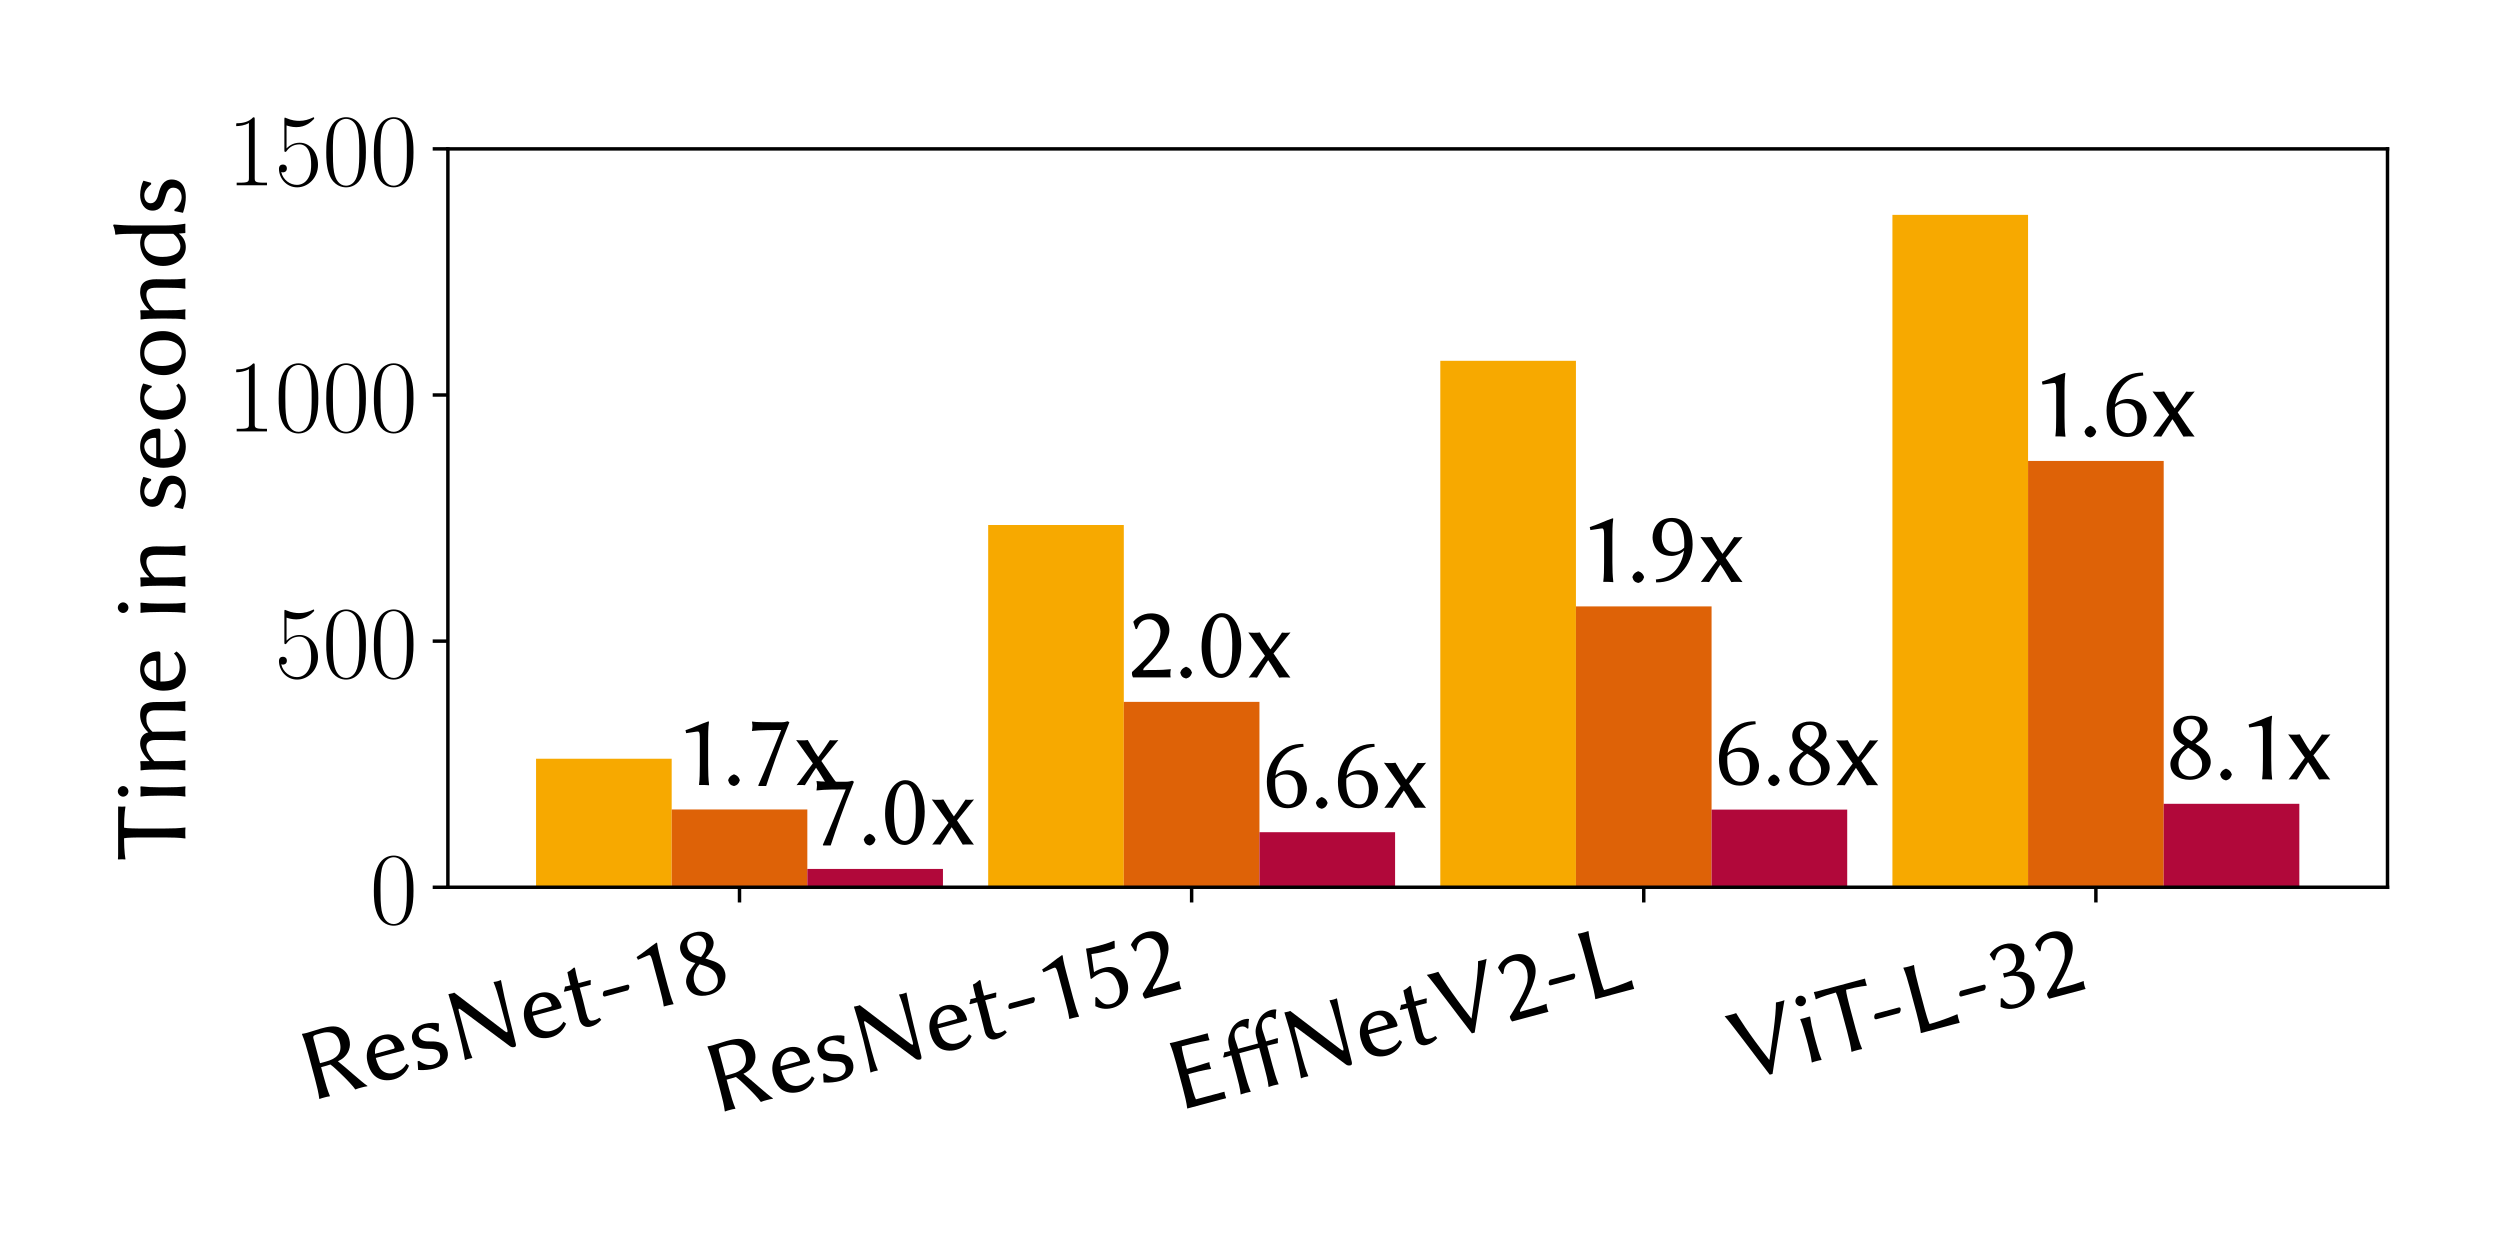
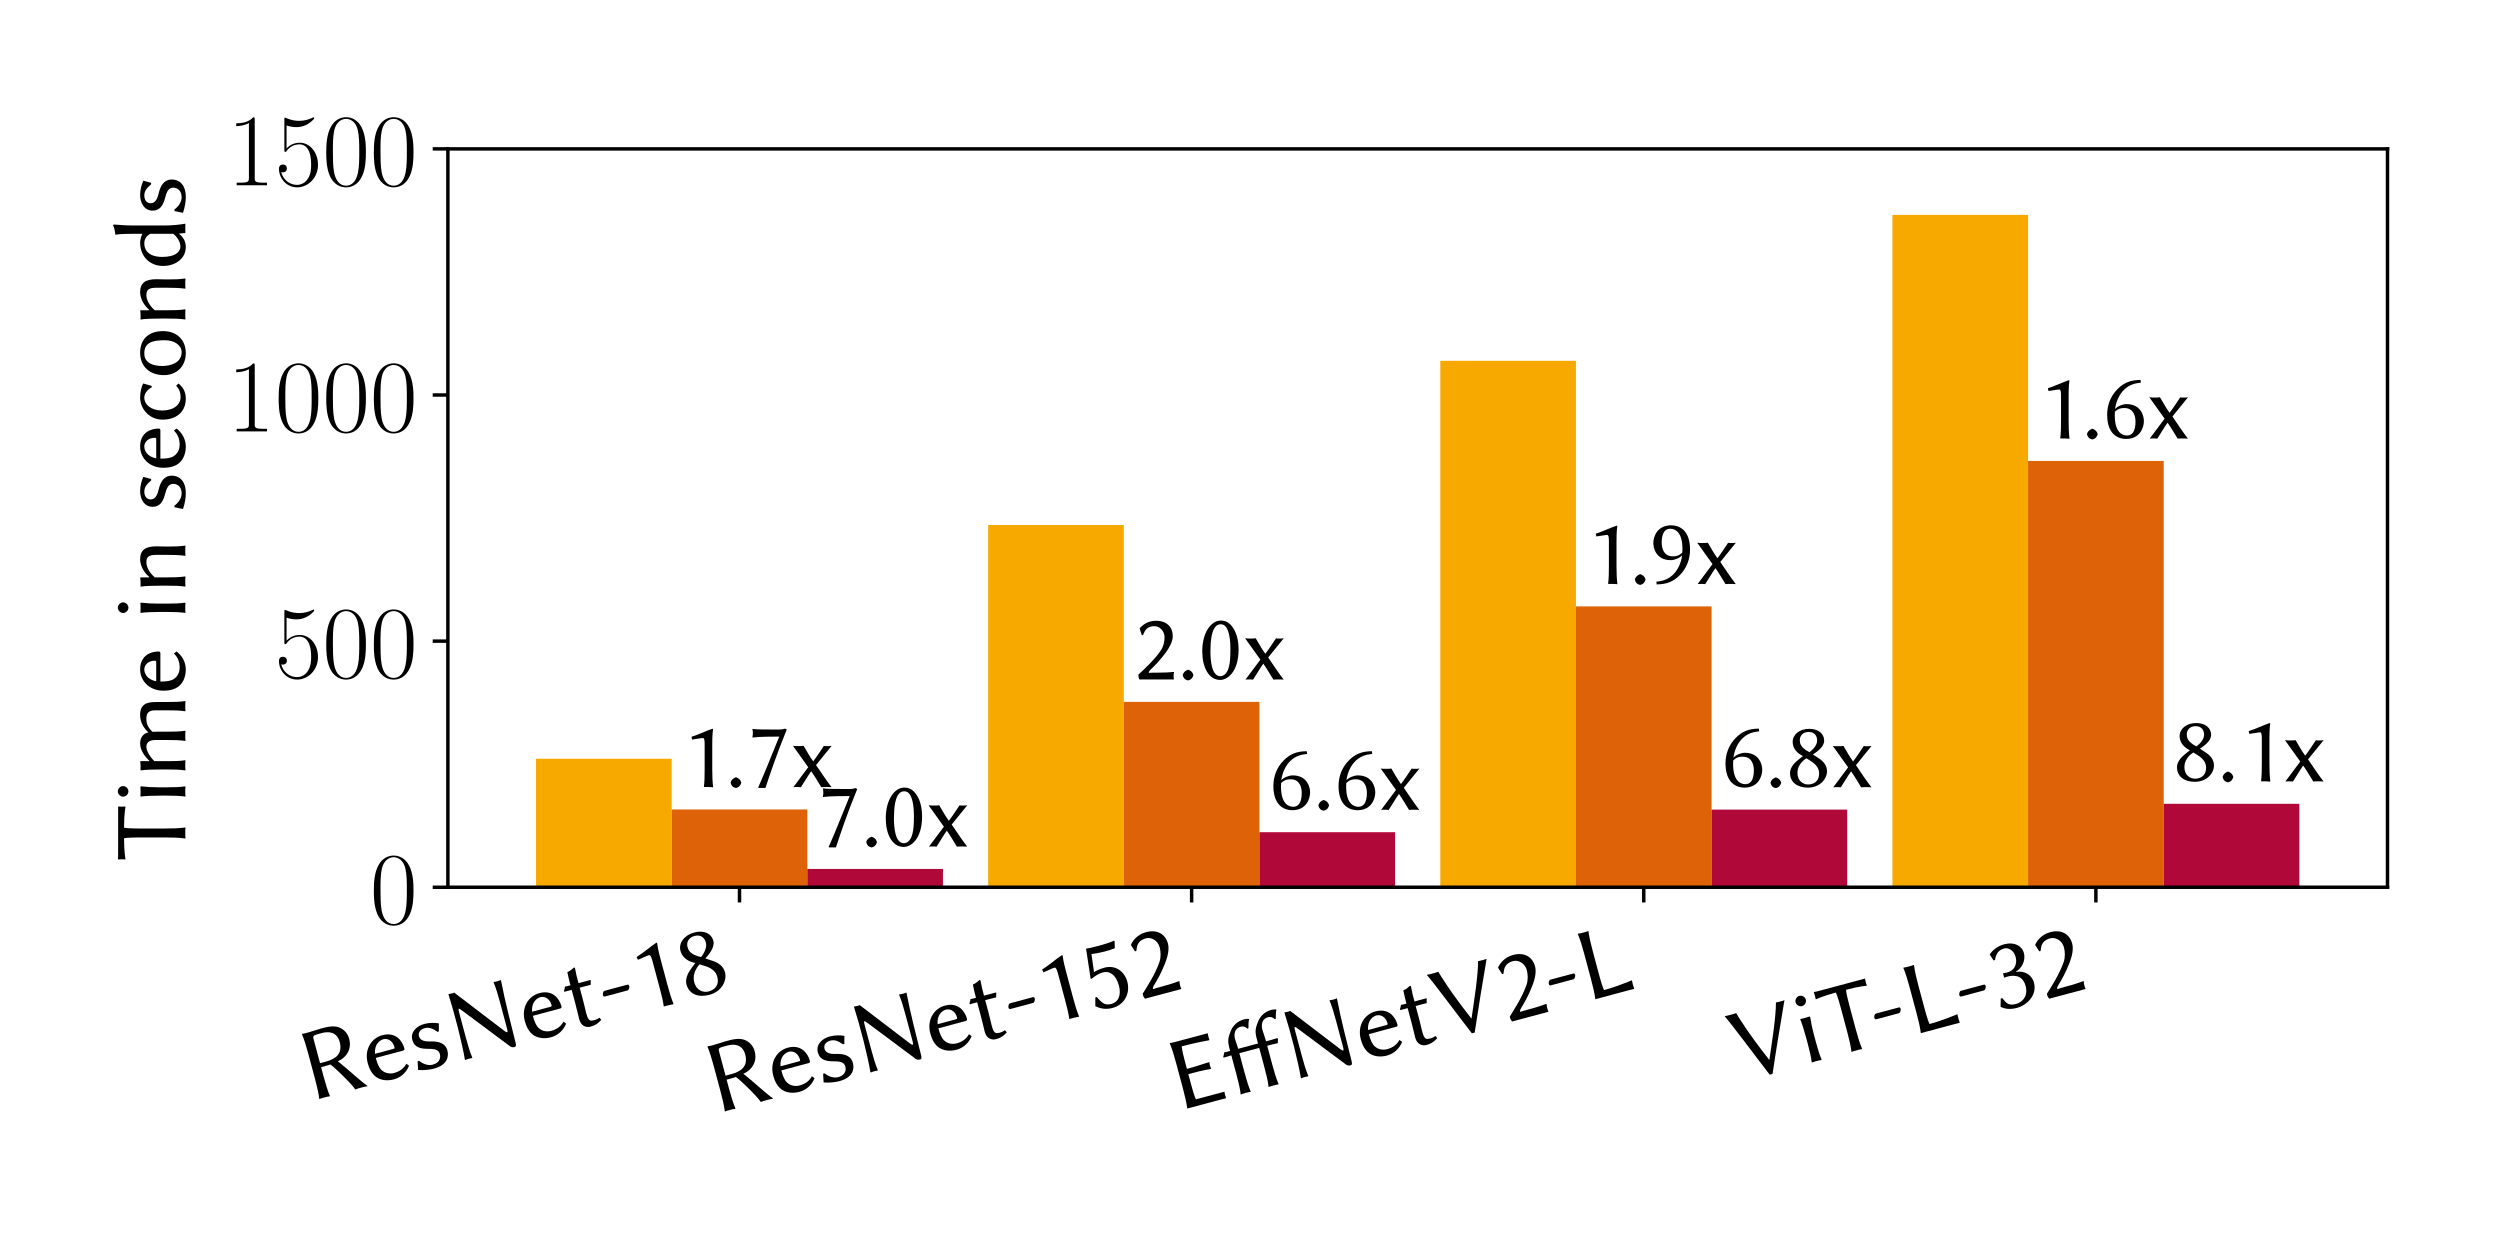
<svg xmlns="http://www.w3.org/2000/svg" xmlns:xlink="http://www.w3.org/1999/xlink" width="576pt" height="288pt" viewBox="0 0 576 288" version="1.1">
  <defs>
    <style type="text/css">*{stroke-linejoin: round; stroke-linecap: butt}</style>
  </defs>
  <g id="figure_1">
    <g id="patch_1">
      <path d="M 0 288  L 576 288  L 576 0  L 0 0  z " style="fill: #ffffff" />
    </g>
    <g id="axes_1">
      <g id="patch_2">
        <path d="M 103.193 204.422  L 550.08 204.422  L 550.08 34.304  L 103.193 34.304  z " style="fill: #ffffff" />
      </g>
      <g id="patch_3">
-         <path d="M 123.506 204.422  L 154.757 204.422  L 154.757 174.817  L 123.506 174.817  z " clip-path="url(#p19a1186c65)" style="fill: #f7a900" />
+         <path d="M 123.506 204.422  L 154.757 204.422  L 154.757 174.817  L 123.506 174.817  z " clip-path="url(#pdb693a1e28)" style="fill: #f7a900" />
      </g>
      <g id="patch_4">
-         <path d="M 227.675 204.422  L 258.926 204.422  L 258.926 120.957  L 227.675 120.957  z " clip-path="url(#p19a1186c65)" style="fill: #f7a900" />
+         <path d="M 227.675 204.422  L 258.926 204.422  L 258.926 120.957  L 227.675 120.957  z " clip-path="url(#pdb693a1e28)" style="fill: #f7a900" />
      </g>
      <g id="patch_5">
-         <path d="M 331.845 204.422  L 363.096 204.422  L 363.096 83.123  L 331.845 83.123  z " clip-path="url(#p19a1186c65)" style="fill: #f7a900" />
+         <path d="M 331.845 204.422  L 363.096 204.422  L 363.096 83.123  L 331.845 83.123  z " clip-path="url(#pdb693a1e28)" style="fill: #f7a900" />
      </g>
      <g id="patch_6">
-         <path d="M 436.014 204.422  L 467.265 204.422  L 467.265 49.511  L 436.014 49.511  z " clip-path="url(#p19a1186c65)" style="fill: #f7a900" />
+         <path d="M 436.014 204.422  L 467.265 204.422  L 467.265 49.511  L 436.014 49.511  z " clip-path="url(#pdb693a1e28)" style="fill: #f7a900" />
      </g>
      <g id="patch_7">
-         <path d="M 154.757 204.422  L 186.008 204.422  L 186.008 186.5  L 154.757 186.5  z " clip-path="url(#p19a1186c65)" style="fill: #de6207" />
+         <path d="M 154.757 204.422  L 186.008 204.422  L 186.008 186.5  L 154.757 186.5  z " clip-path="url(#pdb693a1e28)" style="fill: #de6207" />
      </g>
      <g id="patch_8">
-         <path d="M 258.926 204.422  L 290.177 204.422  L 290.177 161.717  L 258.926 161.717  z " clip-path="url(#p19a1186c65)" style="fill: #de6207" />
+         <path d="M 258.926 204.422  L 290.177 204.422  L 290.177 161.717  L 258.926 161.717  z " clip-path="url(#pdb693a1e28)" style="fill: #de6207" />
      </g>
      <g id="patch_9">
-         <path d="M 363.096 204.422  L 394.347 204.422  L 394.347 139.707  L 363.096 139.707  z " clip-path="url(#p19a1186c65)" style="fill: #de6207" />
+         <path d="M 363.096 204.422  L 394.347 204.422  L 394.347 139.707  L 363.096 139.707  z " clip-path="url(#pdb693a1e28)" style="fill: #de6207" />
      </g>
      <g id="patch_10">
-         <path d="M 467.265 204.422  L 498.516 204.422  L 498.516 106.196  L 467.265 106.196  z " clip-path="url(#p19a1186c65)" style="fill: #de6207" />
+         <path d="M 467.265 204.422  L 498.516 204.422  L 498.516 106.196  L 467.265 106.196  z " clip-path="url(#pdb693a1e28)" style="fill: #de6207" />
      </g>
      <g id="patch_11">
-         <path d="M 186.008 204.422  L 217.258 204.422  L 217.258 200.2  L 186.008 200.2  z " clip-path="url(#p19a1186c65)" style="fill: #b1083a" />
+         <path d="M 186.008 204.422  L 217.258 204.422  L 217.258 200.2  L 186.008 200.2  z " clip-path="url(#pdb693a1e28)" style="fill: #b1083a" />
      </g>
      <g id="patch_12">
-         <path d="M 290.177 204.422  L 321.428 204.422  L 321.428 191.736  L 290.177 191.736  z " clip-path="url(#p19a1186c65)" style="fill: #b1083a" />
+         <path d="M 290.177 204.422  L 321.428 204.422  L 321.428 191.736  L 290.177 191.736  z " clip-path="url(#pdb693a1e28)" style="fill: #b1083a" />
      </g>
      <g id="patch_13">
-         <path d="M 394.347 204.422  L 425.597 204.422  L 425.597 186.53  L 394.347 186.53  z " clip-path="url(#p19a1186c65)" style="fill: #b1083a" />
+         <path d="M 394.347 204.422  L 425.597 204.422  L 425.597 186.53  L 394.347 186.53  z " clip-path="url(#pdb693a1e28)" style="fill: #b1083a" />
      </g>
      <g id="patch_14">
-         <path d="M 498.516 204.422  L 529.767 204.422  L 529.767 185.196  L 498.516 185.196  z " clip-path="url(#p19a1186c65)" style="fill: #b1083a" />
+         <path d="M 498.516 204.422  L 529.767 204.422  L 529.767 185.196  L 498.516 185.196  z " clip-path="url(#pdb693a1e28)" style="fill: #b1083a" />
      </g>
      <g id="matplotlib.axis_1">
        <g id="xtick_1">
          <g id="line2d_1">
            <defs>
-               <path id="m46e3b04c01" d="M 0 0  L 0 3.5  " style="stroke: #000000; stroke-width: 0.8" />
+               <path id="mdbcd6632d4" d="M 0 0  L 0 3.5  " style="stroke: #000000; stroke-width: 0.8" />
            </defs>
            <g>
-               <use xlink:href="#m46e3b04c01" x="170.382" y="204.422" style="stroke: #000000; stroke-width: 0.8" />
+               <use xlink:href="#mdbcd6632d4" x="170.382" y="204.422" style="stroke: #000000; stroke-width: 0.8" />
            </g>
          </g>
          <g id="text_1">
            <g transform="translate(71.38889 253.7518) rotate(-15) scale(0.24 -0.24)">
              <defs>
                <path id="LinBiolinumT-52" d="M 1216 1855  C 1440 1855 1638 1855 1811 1868  C 1990 1654 2125 1403 2291 1138  C 2522 763 2829 201 2899 -19  C 3021 0 3162 0 3283 0  C 3411 0 3539 0 3667 -19  L 3680 0  C 3360 370 2720 1394 2310 1939  C 2483 1971 2611 2015 2701 2060  C 3046 2231 3341 2561 3341 3081  C 3341 3399 3232 3659 3002 3875  C 2694 4160 2208 4160 1805 4160  C 1645 4160 1133 4128 941 4128  C 864 4128 691 4128 614 4147  L 602 4128  C 653 3763 666 3328 666 2848  L 666 1280  C 666 800 653 345 602 0  L 614 -13  C 691 0 864 0 941 0  C 1018 0 1190 0 1267 -19  L 1280 0  C 1229 370 1216 811 1216 1298  L 1216 1855  z M 1811 3878  C 2202 3878 2726 3734 2726 3061  C 2726 2299 2208 2112 1587 2112  L 1216 2112  L 1216 3630  C 1216 3878 1235 3878 1811 3878  z " transform="scale(0.015625)" />
                <path id="LinBiolinumT-65" d="M 800 1792  C 909 2399 1331 2527 1530 2527  C 1786 2527 2067 2311 2067 1874  C 2067 1821 2042 1792 1978 1792  L 800 1792  z M 2509 700  C 2285 456 1984 346 1632 346  C 1414 346 1114 431 934 715  C 819 895 781 1160 781 1535  L 2522 1535  C 2592 1535 2637 1572 2637 1638  C 2637 2147 2374 2784 1530 2784  C 870 2784 218 2263 218 1341  C 218 984 294 633 506 382  C 723 124 1094 -32 1523 -32  C 1984 -32 2394 205 2637 540  L 2509 700  z " transform="scale(0.015625)" />
                <path id="LinBiolinumT-73" d="M 320 668  L 211 141  C 576 13 934 -32 1178 -32  C 2061 -32 2266 481 2266 826  C 2266 1338 1850 1539 1395 1645  C 1152 1701 800 1820 800 2133  C 800 2389 1011 2527 1286 2527  C 1619 2527 1824 2271 1971 2103  L 2061 2109  L 2189 2572  L 2176 2591  C 1990 2687 1638 2784 1312 2784  C 838 2784 346 2539 346 2020  C 346 1520 730 1357 1114 1250  C 1485 1151 1760 1050 1760 744  C 1760 412 1510 224 1171 224  C 864 224 595 428 416 668  L 320 668  z " transform="scale(0.015625)" />
                <path id="LinBiolinumT-4e" d="M 691 4160  C 749 2934 730 1026 627 0  L 640 -19  C 717 -6 787 0 864 0  C 941 0 1011 -3 1088 -10  L 1101 9  C 1050 375 1037 811 1037 1292  L 1037 2825  C 1037 3216 1050 3235 1286 2927  L 3520 99  C 3590 3 3693 -32 3795 -32  C 3885 -32 3910 45 3917 167  C 3949 1625 3942 2739 4045 4160  L 4032 4179  C 3955 4166 3885 4160 3808 4160  C 3731 4160 3661 4166 3584 4179  L 3571 4160  C 3622 3794 3635 3358 3635 2877  L 3635 1165  C 3629 818 3533 966 3258 1325  L 1062 4173  C 1062 4173 1005 4160 973 4160  C 755 4160 704 4179 704 4179  L 691 4160  z " transform="scale(0.015625)" />
                <path id="LinBiolinumT-74" d="M 608 2752  C 480 2752 339 2752 262 2765  C 218 2663 186 2599 122 2502  L 154 2464  C 262 2464 461 2464 608 2464  L 608 1599  C 608 1219 589 764 589 575  C 589 164 858 -32 1152 -32  C 1421 -32 1626 31 1894 203  L 1818 361  C 1619 285 1472 285 1312 310  C 1158 335 1101 487 1101 828  C 1101 1018 1120 1289 1120 1668  L 1120 2464  L 1363 2464  C 1517 2464 1741 2464 1824 2458  C 1843 2561 1862 2624 1901 2720  L 1869 2752  C 1754 2752 1568 2752 1421 2752  L 1120 2752  C 1120 3233 1126 3317 1152 3689  C 1152 3734 1133 3753 1094 3753  C 934 3689 858 3618 646 3593  L 634 3573  C 621 3349 608 3124 608 2752  z " transform="scale(0.015625)" />
                <path id="LinBiolinumT-2d" d="M 1754 1536  C 1837 1536 1926 1696 1926 1767  C 1926 1824 1901 1882 1837 1882  L 371 1882  C 294 1882 211 1747 211 1645  C 211 1587 250 1536 307 1536  L 1754 1536  z " transform="scale(0.015625)" />
                <path id="LinBiolinumT-31" d="M 2086 1214  L 2086 2845  C 2086 3539 2125 3796 2138 3886  C 2138 3918 2118 3918 2093 3918  C 1677 3784 1190 3534 691 3380  L 730 3194  C 1018 3226 1331 3296 1459 3296  C 1574 3296 1574 3040 1574 2808  L 1574 1214  C 1574 713 1568 367 1523 0  L 1530 0  C 1530 0 1709 0 1824 0  C 1952 0 2131 -19 2131 -19  L 2144 0  C 2099 386 2086 707 2086 1214  z " transform="scale(0.015625)" />
                <path id="LinBiolinumT-38" d="M 1504 3712  C 1920 3712 2074 3430 2074 3131  C 2074 2786 1734 2479 1555 2352  L 1357 2466  C 954 2728 909 2964 909 3162  C 909 3463 1120 3712 1504 3712  z M 2547 3125  C 2547 3584 2176 3923 1542 3923  C 890 3923 429 3540 429 3048  C 429 2690 627 2371 992 2160  L 1120 2090  C 960 1968 832 1866 672 1725  C 410 1495 250 1208 250 958  C 250 307 768 -32 1446 -32  C 2285 -32 2739 576 2739 1061  C 2739 1431 2534 1712 2182 1942  L 1792 2198  C 2080 2389 2547 2715 2547 3125  z M 1459 180  C 1165 180 749 384 749 959  C 749 1151 800 1579 1350 1943  L 1645 1758  C 2042 1509 2208 1228 2208 927  C 2208 307 1754 180 1459 180  z " transform="scale(0.015625)" />
              </defs>
              <use xlink:href="#LinBiolinumT-52" transform="scale(0.996264)" />
              <use xlink:href="#LinBiolinumT-65" transform="translate(59.77587 0) scale(0.996264)" />
              <use xlink:href="#LinBiolinumT-73" transform="translate(104.9066 0) scale(0.996264)" />
              <use xlink:href="#LinBiolinumT-4e" transform="translate(144.3587 0) scale(0.996264)" />
              <use xlink:href="#LinBiolinumT-65" transform="translate(215.8905 0) scale(0.996264)" />
              <use xlink:href="#LinBiolinumT-74" transform="translate(261.0212 0) scale(0.996264)" />
              <use xlink:href="#LinBiolinumT-2d" transform="translate(294.8942 0) scale(0.996264)" />
              <use xlink:href="#LinBiolinumT-31" transform="translate(328.0698 0) scale(0.996264)" />
              <use xlink:href="#LinBiolinumT-38" transform="translate(374.3961 0) scale(0.996264)" />
            </g>
          </g>
        </g>
        <g id="xtick_2">
          <g id="line2d_2">
            <g>
-               <use xlink:href="#m46e3b04c01" x="274.552" y="204.422" style="stroke: #000000; stroke-width: 0.8" />
+               <use xlink:href="#mdbcd6632d4" x="274.552" y="204.422" style="stroke: #000000; stroke-width: 0.8" />
            </g>
          </g>
          <g id="text_2">
            <g transform="translate(164.8189 256.6294) rotate(-15) scale(0.24 -0.24)">
              <defs>
                <path id="LinBiolinumT-35" d="M 1293 -32  C 2054 -32 2598 538 2598 1303  C 2598 1932 2182 2496 1466 2496  C 1203 2496 909 2451 768 2400  L 902 3514  C 1139 3482 1414 3456 1715 3456  C 1907 3456 2125 3456 2387 3488  L 2490 3931  L 2445 3950  C 2080 3893 1734 3893 1395 3893  C 1158 3893 883 3893 666 3925  L 461 2057  L 506 2038  C 762 2142 998 2240 1299 2240  C 1715 2240 2035 1901 2035 1193  C 2035 595 1741 224 1306 224  C 826 224 742 484 531 874  L 442 867  L 301 348  L 326 329  C 486 187 806 -32 1293 -32  z " transform="scale(0.015625)" />
                <path id="LinBiolinumT-32" d="M 1421 3584  C 1754 3584 2099 3276 2099 2826  C 2099 2557 2022 2216 1856 1966  C 1395 1278 666 636 346 333  C 339 308 339 282 339 250  C 339 154 371 58 403 0  C 877 0 1146 0 1613 0  C 2074 0 2266 0 2726 0  C 2714 63 2707 139 2707 210  C 2707 310 2714 412 2739 507  C 2374 475 2182 456 1568 456  C 1344 456 1216 456 1043 443  C 1037 456 1037 462 1037 475  C 1037 533 1101 604 1146 649  C 1459 952 1760 1240 2182 1813  C 2419 2135 2650 2547 2650 2914  C 2650 3525 2240 3949 1523 3949  C 941 3949 570 3622 422 3430  L 563 2985  L 646 2979  C 736 3172 768 3307 928 3436  C 1056 3539 1242 3584 1421 3584  z " transform="scale(0.015625)" />
              </defs>
              <use xlink:href="#LinBiolinumT-52" transform="scale(0.996264)" />
              <use xlink:href="#LinBiolinumT-65" transform="translate(59.77587 0) scale(0.996264)" />
              <use xlink:href="#LinBiolinumT-73" transform="translate(104.9066 0) scale(0.996264)" />
              <use xlink:href="#LinBiolinumT-4e" transform="translate(144.3587 0) scale(0.996264)" />
              <use xlink:href="#LinBiolinumT-65" transform="translate(215.8905 0) scale(0.996264)" />
              <use xlink:href="#LinBiolinumT-74" transform="translate(261.0212 0) scale(0.996264)" />
              <use xlink:href="#LinBiolinumT-2d" transform="translate(294.8942 0) scale(0.996264)" />
              <use xlink:href="#LinBiolinumT-31" transform="translate(328.0698 0) scale(0.996264)" />
              <use xlink:href="#LinBiolinumT-35" transform="translate(374.3961 0) scale(0.996264)" />
              <use xlink:href="#LinBiolinumT-32" transform="translate(420.7224 0) scale(0.996264)" />
            </g>
          </g>
        </g>
        <g id="xtick_3">
          <g id="line2d_3">
            <g>
-               <use xlink:href="#m46e3b04c01" x="378.721" y="204.422" style="stroke: #000000; stroke-width: 0.8" />
+               <use xlink:href="#mdbcd6632d4" x="378.721" y="204.422" style="stroke: #000000; stroke-width: 0.8" />
            </g>
          </g>
          <g id="text_3">
            <g transform="translate(271.3673 255.992) rotate(-15) scale(0.24 -0.24)">
              <defs>
                <path id="LinBiolinumT-45" d="M 1216 1307  L 1216 2034  C 1523 2034 2202 2034 2643 1983  L 2662 2002  C 2650 2060 2643 2150 2643 2207  C 2643 2265 2650 2355 2662 2413  L 2643 2413  C 2266 2413 1971 2368 1216 2368  L 1216 2869  C 1216 2978 1222 3641 1267 3795  C 2125 3795 3008 3718 3008 3718  L 3021 3743  C 3014 3795 3008 3853 3008 3912  C 3008 3964 3014 4068 3021 4160  L 3008 4160  C 2906 4160 2758 4160 2624 4160  L 941 4160  C 723 4160 614 4179 614 4179  L 602 4160  C 653 3792 666 3354 666 2870  L 666 1290  C 666 806 653 348 602 0  L 608 0  C 608 0 717 0 941 0  L 2688 0  C 2822 0 2970 0 3072 -6  L 3085 12  C 3078 100 3072 144 3072 206  C 3072 268 3078 361 3085 411  L 3072 411  C 3072 411 2125 411 1267 411  C 1222 560 1216 1201 1216 1307  z " transform="scale(0.015625)" />
                <path id="LinBiolinumT-80" d="M 634 2464  L 634 1280  C 634 806 627 346 570 0  L 576 -19  C 576 -19 666 0 890 0  C 1107 0 1197 -19 1197 -19  L 1210 0  C 1158 365 1146 800 1146 1280  L 1146 2464  L 2414 2464  L 2414 1280  C 2414 806 2407 346 2350 0  L 2356 -19  C 2356 -19 2446 0 2670 0  C 2887 0 2977 -19 2977 -19  L 2990 0  C 2939 365 2926 800 2926 1280  L 2926 2464  L 3143 2464  C 3297 2464 3521 2458 3604 2451  C 3623 2554 3643 2618 3681 2714  L 3649 2758  C 3540 2752 3348 2746 3201 2746  L 2926 2746  L 2926 2810  C 2926 2977 2893 3375 2893 3490  C 2893 3843 3059 4151 3425 4151  C 3610 4151 3726 4055 3796 3927  L 3867 3934  C 3911 4106 3975 4337 4046 4458  L 4039 4478  C 3988 4510 3873 4535 3751 4535  C 3348 4535 2996 4362 2766 4048  C 2535 3733 2414 3567 2414 3067  L 2414 2746  L 1146 2746  L 1146 2810  C 1146 2977 1114 3247 1114 3362  C 1114 3715 1280 4023 1645 4023  C 1831 4023 1946 3927 2017 3798  L 2087 3805  C 2132 3977 2196 4209 2267 4330  L 2260 4350  C 2209 4382 2094 4407 1972 4407  C 1569 4407 1216 4234 986 3920  C 755 3605 634 3439 634 2938  L 634 2746  C 493 2746 346 2746 262 2758  C 218 2656 186 2592 122 2496  L 154 2451  C 269 2458 480 2464 627 2464  L 634 2464  z " transform="scale(0.015625)" />
                <path id="LinBiolinumT-56" d="M 2074 832  L 2061 832  C 1222 2781 902 3917 838 4141  C 730 4128 582 4128 486 4128  C 384 4128 211 4128 102 4141  C 422 3495 1267 1335 1856 -64  L 2035 -64  C 2650 1355 3277 2729 3923 4141  C 3846 4128 3725 4128 3667 4128  C 3597 4128 3450 4128 3379 4141  C 3162 3314 2534 1896 2074 832  z " transform="scale(0.015625)" />
                <path id="LinBiolinumT-4c" d="M 1222 2874  C 1222 3356 1235 3819 1286 4160  L 1280 4173  C 1203 4160 1024 4160 947 4160  C 870 4160 698 4160 621 4179  L 608 4160  C 659 3792 672 3353 672 2870  L 672 1290  C 672 806 659 348 608 0  L 614 0  C 614 0 730 0 947 0  L 2694 0  C 2829 0 2976 0 3078 -6  L 3091 13  C 3085 103 3078 231 3078 295  C 3078 359 3085 468 3091 520  L 3078 545  C 3078 545 2131 404 1274 404  C 1229 558 1222 1189 1222 1298  L 1222 2874  z " transform="scale(0.015625)" />
              </defs>
              <use xlink:href="#LinBiolinumT-45" transform="scale(0.996264)" />
              <use xlink:href="#LinBiolinumT-80" transform="translate(53.59901 0) scale(0.996264)" />
              <use xlink:href="#LinBiolinumT-4e" transform="translate(112.5778 0) scale(0.996264)" />
              <use xlink:href="#LinBiolinumT-65" transform="translate(184.1096 0) scale(0.996264)" />
              <use xlink:href="#LinBiolinumT-74" transform="translate(229.2404 0) scale(0.996264)" />
              <use xlink:href="#LinBiolinumT-56" transform="translate(263.1134 0) scale(0.996264)" />
              <use xlink:href="#LinBiolinumT-32" transform="translate(325.9776 0) scale(0.996264)" />
              <use xlink:href="#LinBiolinumT-2d" transform="translate(372.3039 0) scale(0.996264)" />
              <use xlink:href="#LinBiolinumT-4c" transform="translate(405.4795 0) scale(0.996264)" />
            </g>
          </g>
        </g>
        <g id="xtick_4">
          <g id="line2d_4">
            <g>
-               <use xlink:href="#m46e3b04c01" x="482.891" y="204.422" style="stroke: #000000; stroke-width: 0.8" />
+               <use xlink:href="#mdbcd6632d4" x="482.891" y="204.422" style="stroke: #000000; stroke-width: 0.8" />
            </g>
          </g>
          <g id="text_4">
            <g transform="translate(400.9882 249.1723) rotate(-15) scale(0.24 -0.24)">
              <defs>
                <path id="LinBiolinumT-69" d="M 512 3833  C 512 3660 666 3506 838 3506  C 1011 3506 1165 3660 1165 3833  C 1165 4006 1011 4160 838 4160  C 666 4160 512 4006 512 3833  z M 576 1506  L 576 1155  C 576 676 563 351 518 6  L 531 -13  C 608 0 755 0 832 0  C 909 0 1056 0 1133 -13  L 1146 6  C 1101 370 1088 670 1088 1155  L 1088 1609  C 1088 2088 1107 2318 1146 2707  C 1146 2759 1139 2765 1088 2765  C 941 2752 666 2752 531 2765  L 518 2745  C 557 2471 576 1985 576 1506  z " transform="scale(0.015625)" />
                <path id="LinBiolinumT-54" d="M 1453 2854  L 1453 1286  C 1453 806 1440 351 1389 6  L 1402 -13  C 1478 0 1651 0 1728 0  C 1805 0 1978 0 2054 -13  L 2067 6  C 2016 371 2003 806 2003 1286  L 2003 2854  C 2003 2963 2010 3622 2054 3776  C 2912 3776 3347 3686 3347 3686  L 3360 3712  C 3347 3809 3347 3958 3360 4141  L 3347 4141  C 3245 4141 3098 4141 2963 4141  L 493 4141  C 358 4141 211 4141 109 4154  L 96 4135  C 109 3955 109 3808 96 3712  L 109 3686  C 109 3686 544 3776 1402 3776  C 1446 3622 1453 2963 1453 2854  z " transform="scale(0.015625)" />
                <path id="LinBiolinumT-33" d="M 1338 218  C 832 218 762 411 589 785  L 493 785  L 352 296  L 371 277  C 538 136 813 -32 1325 -32  C 1869 -32 2726 345 2726 1202  C 2726 1716 2336 2079 1843 2125  L 1843 2157  C 2176 2233 2598 2603 2598 3134  C 2598 3592 2202 3962 1568 3962  C 1075 3962 717 3745 557 3604  L 538 3585  L 672 3171  L 768 3171  C 922 3527 1126 3712 1510 3712  C 1760 3712 2042 3451 2042 3037  C 2042 2756 1946 2553 1798 2413  C 1670 2292 1485 2234 1267 2234  C 1190 2234 1120 2241 1030 2253  L 1030 1971  C 1107 1984 1242 1984 1299 1984  C 1504 1984 1747 1925 1926 1776  C 2093 1632 2176 1404 2176 1150  C 2176 361 1568 218 1338 218  z " transform="scale(0.015625)" />
              </defs>
              <use xlink:href="#LinBiolinumT-56" transform="scale(0.996264)" />
              <use xlink:href="#LinBiolinumT-69" transform="translate(62.8642 0) scale(0.996264)" />
              <use xlink:href="#LinBiolinumT-54" transform="translate(88.76708 0) scale(0.996264)" />
              <use xlink:href="#LinBiolinumT-2d" transform="translate(136.6874 0) scale(0.996264)" />
              <use xlink:href="#LinBiolinumT-4c" transform="translate(169.863 0) scale(0.996264)" />
              <use xlink:href="#LinBiolinumT-2d" transform="translate(221.1706 0) scale(0.996264)" />
              <use xlink:href="#LinBiolinumT-33" transform="translate(254.3462 0) scale(0.996264)" />
              <use xlink:href="#LinBiolinumT-32" transform="translate(300.6725 0) scale(0.996264)" />
            </g>
          </g>
        </g>
      </g>
      <g id="matplotlib.axis_2">
        <g id="ytick_1">
          <g id="line2d_5">
            <defs>
-               <path id="m65ccc0a7e2" d="M 0 0  L -3.5 0  " style="stroke: #000000; stroke-width: 0.8" />
+               <path id="m8616de91fc" d="M 0 0  L -3.5 0  " style="stroke: #000000; stroke-width: 0.8" />
            </defs>
            <g>
-               <use xlink:href="#m65ccc0a7e2" x="103.193" y="204.422" style="stroke: #000000; stroke-width: 0.8" />
+               <use xlink:href="#m8616de91fc" x="103.193" y="204.422" style="stroke: #000000; stroke-width: 0.8" />
            </g>
          </g>
          <g id="text_5">
            <g transform="translate(85.22711 212.8057) scale(0.24 -0.24)">
              <defs>
                <path id="CMR17-30" d="M 2688 2025  C 2688 2416 2682 3080 2413 3591  C 2176 4039 1798 4198 1466 4198  C 1158 4198 768 4058 525 3597  C 269 3118 243 2524 243 2025  C 243 1661 250 1106 448 619  C 723 -39 1216 -128 1466 -128  C 1760 -128 2208 -7 2470 600  C 2662 1042 2688 1559 2688 2025  z M 1466 -26  C 1056 -26 813 325 723 812  C 653 1188 653 1738 653 2096  C 653 2588 653 2997 736 3387  C 858 3929 1216 4096 1466 4096  C 1728 4096 2067 3923 2189 3400  C 2272 3036 2278 2607 2278 2096  C 2278 1680 2278 1169 2202 792  C 2067 95 1690 -26 1466 -26  z " transform="scale(0.015625)" />
              </defs>
              <use xlink:href="#CMR17-30" transform="scale(0.996264)" />
            </g>
          </g>
        </g>
        <g id="ytick_2">
          <g id="line2d_6">
            <g>
-               <use xlink:href="#m65ccc0a7e2" x="103.193" y="147.716" style="stroke: #000000; stroke-width: 0.8" />
+               <use xlink:href="#m8616de91fc" x="103.193" y="147.716" style="stroke: #000000; stroke-width: 0.8" />
            </g>
          </g>
          <g id="text_6">
            <g transform="translate(63.29568 156.0995) scale(0.24 -0.24)">
              <defs>
                <path id="CMR17-35" d="M 730 3692  C 794 3666 1056 3584 1325 3584  C 1920 3584 2246 3911 2432 4100  C 2432 4157 2432 4192 2394 4192  C 2387 4192 2374 4192 2323 4163  C 2099 4058 1837 3973 1517 3973  C 1325 3973 1037 3999 723 4139  C 653 4171 640 4171 634 4171  C 602 4171 595 4164 595 4037  L 595 2203  C 595 2089 595 2057 659 2057  C 691 2057 704 2070 736 2114  C 941 2401 1222 2522 1542 2522  C 1766 2522 2246 2382 2246 1289  C 2246 1085 2246 715 2054 421  C 1894 159 1645 25 1370 25  C 947 25 518 320 403 814  C 429 807 480 795 506 795  C 589 795 749 840 749 1038  C 749 1210 627 1280 506 1280  C 358 1280 262 1190 262 1011  C 262 454 704 -128 1382 -128  C 2042 -128 2669 440 2669 1264  C 2669 2030 2170 2624 1549 2624  C 1222 2624 947 2503 730 2274  L 730 3692  z " transform="scale(0.015625)" />
              </defs>
              <use xlink:href="#CMR17-35" transform="scale(0.996264)" />
              <use xlink:href="#CMR17-30" transform="translate(45.69048 0) scale(0.996264)" />
              <use xlink:href="#CMR17-30" transform="translate(91.38095 0) scale(0.996264)" />
            </g>
          </g>
        </g>
        <g id="ytick_3">
          <g id="line2d_7">
            <g>
-               <use xlink:href="#m65ccc0a7e2" x="103.193" y="91.01" style="stroke: #000000; stroke-width: 0.8" />
+               <use xlink:href="#m8616de91fc" x="103.193" y="91.01" style="stroke: #000000; stroke-width: 0.8" />
            </g>
          </g>
          <g id="text_7">
            <g transform="translate(52.32997 99.39333) scale(0.24 -0.24)">
              <defs>
                <path id="CMR17-31" d="M 1702 4058  C 1702 4192 1696 4192 1606 4192  C 1357 3916 979 3827 621 3827  C 602 3827 570 3827 563 3808  C 557 3795 557 3782 557 3648  C 755 3648 1088 3686 1344 3839  L 1344 461  C 1344 236 1331 160 781 160  L 589 160  L 589 0  C 896 0 1216 0 1523 0  C 1830 0 2150 0 2458 0  L 2458 160  L 2266 160  C 1715 160 1702 230 1702 458  L 1702 4058  z " transform="scale(0.015625)" />
              </defs>
              <use xlink:href="#CMR17-31" transform="scale(0.996264)" />
              <use xlink:href="#CMR17-30" transform="translate(45.69048 0) scale(0.996264)" />
              <use xlink:href="#CMR17-30" transform="translate(91.38095 0) scale(0.996264)" />
              <use xlink:href="#CMR17-30" transform="translate(137.0714 0) scale(0.996264)" />
            </g>
          </g>
        </g>
        <g id="ytick_4">
          <g id="line2d_8">
            <g>
-               <use xlink:href="#m65ccc0a7e2" x="103.193" y="34.304" style="stroke: #000000; stroke-width: 0.8" />
+               <use xlink:href="#m8616de91fc" x="103.193" y="34.304" style="stroke: #000000; stroke-width: 0.8" />
            </g>
          </g>
          <g id="text_8">
            <g transform="translate(52.32997 42.68713) scale(0.24 -0.24)">
              <use xlink:href="#CMR17-31" transform="scale(0.996264)" />
              <use xlink:href="#CMR17-35" transform="translate(45.69048 0) scale(0.996264)" />
              <use xlink:href="#CMR17-30" transform="translate(91.38095 0) scale(0.996264)" />
              <use xlink:href="#CMR17-30" transform="translate(137.0714 0) scale(0.996264)" />
            </g>
          </g>
        </g>
        <g id="text_9">
          <g transform="translate(42.68713 198.3745) rotate(-90) scale(0.24 -0.24)">
            <defs>
              <path id="LinBiolinumT-6d" d="M 1037 2231  L 1037 2717  C 1037 2765 1030 2778 998 2778  C 858 2752 627 2752 480 2759  L 467 2739  C 512 2466 525 1981 525 1503  L 525 1152  C 525 675 518 350 467 6  L 480 -13  C 557 0 704 0 781 0  C 858 0 1005 0 1082 -13  L 1094 6  C 1043 366 1037 662 1037 1142  L 1037 1907  C 1338 2209 1696 2399 1920 2399  C 2163 2399 2342 2260 2342 1837  L 2342 1142  C 2342 668 2336 347 2285 6  L 2298 -13  C 2374 0 2522 0 2598 0  C 2675 0 2822 0 2899 -13  L 2912 6  C 2861 366 2854 662 2854 1142  L 2854 1780  C 2854 1868 2854 1944 2848 2020  C 3155 2355 3411 2399 3661 2399  C 4006 2399 4173 2260 4173 1837  L 4173 1142  C 4173 668 4166 347 4115 6  L 4128 -13  C 4205 0 4352 0 4429 0  C 4506 0 4653 0 4730 -13  L 4742 6  C 4691 367 4685 664 4685 1144  L 4685 1778  C 4685 2341 4582 2784 3891 2784  C 3546 2784 3174 2662 2810 2279  C 2752 2586 2490 2784 2131 2784  C 1734 2784 1357 2529 1056 2210  L 1037 2231  z " transform="scale(0.015625)" />
              <path id="LinBiolinumT-6e" d="M 2944 1144  C 2944 1348 2957 1581 2957 1784  C 2957 2442 2739 2784 2163 2784  C 1920 2784 1466 2688 1056 2210  L 1043 2231  L 1043 2717  C 1043 2765 1037 2778 1005 2778  C 864 2752 634 2752 486 2759  L 474 2739  C 518 2466 531 1981 531 1503  L 531 1152  C 531 675 525 350 474 6  L 486 -13  C 563 0 710 0 787 0  C 864 0 1011 0 1088 -13  L 1101 6  C 1050 366 1043 662 1043 1142  L 1043 1881  C 1370 2260 1741 2399 1971 2399  C 2298 2399 2432 2273 2432 1761  L 2432 1142  C 2432 668 2419 347 2374 6  L 2387 -13  C 2464 0 2611 0 2688 0  C 2765 0 2912 0 2989 -13  L 3002 6  C 2950 367 2944 664 2944 1144  z " transform="scale(0.015625)" />
              <path id="LinBiolinumT-63" d="M 1600 2527  C 1850 2527 2074 2352 2240 2066  L 2323 2073  L 2470 2585  L 2458 2604  C 2259 2707 1926 2784 1606 2784  C 941 2784 243 2250 243 1398  C 243 526 749 -32 1530 -32  C 1914 -32 2214 95 2470 420  L 2349 551  L 2323 551  C 2080 339 1875 289 1638 289  C 1171 289 806 700 806 1429  C 806 2116 1178 2527 1600 2527  z " transform="scale(0.015625)" />
              <path id="LinBiolinumT-6f" d="M 243 1316  C 243 563 749 -32 1600 -32  C 2445 -32 2957 551 2957 1373  C 2957 2226 2490 2784 1626 2784  C 787 2784 243 2207 243 1316  z M 1581 2527  C 2259 2527 2394 2015 2394 1260  C 2394 668 2086 224 1658 224  C 979 224 806 942 806 1423  C 806 1966 979 2527 1581 2527  z " transform="scale(0.015625)" />
              <path id="LinBiolinumT-64" d="M 2310 744  C 2080 457 1786 301 1523 301  C 1178 301 883 638 883 1417  C 883 2352 1395 2527 1702 2527  C 2003 2527 2157 2402 2310 2165  L 2310 744  z M 2310 384  L 2323 384  L 2355 12  C 2355 -1 2374 -7 2413 -7  C 2496 0 2541 0 2637 0  C 2714 0 2835 0 2918 -7  L 2931 12  C 2880 285 2822 754 2822 1230  L 2822 3187  C 2822 3656 2848 3986 2880 4381  C 2880 4425 2861 4445 2822 4445  C 2662 4381 2528 4336 2266 4316  L 2253 4297  C 2304 4021 2310 3547 2310 3060  L 2310 2643  C 2163 2726 1901 2784 1773 2784  C 941 2784 326 2219 326 1366  C 326 595 794 -32 1485 -32  C 1792 -32 2080 89 2310 384  z " transform="scale(0.015625)" />
            </defs>
            <use xlink:href="#LinBiolinumT-54" transform="scale(0.996264)" />
            <use xlink:href="#LinBiolinumT-69" transform="translate(53.79824 0) scale(0.996264)" />
            <use xlink:href="#LinBiolinumT-6d" transform="translate(79.70112 0) scale(0.996264)" />
            <use xlink:href="#LinBiolinumT-65" transform="translate(160.0996 0) scale(0.996264)" />
            <use xlink:href="#LinBiolinumT-69" transform="translate(230.137 0) scale(0.996264)" />
            <use xlink:href="#LinBiolinumT-6e" transform="translate(256.0399 0) scale(0.996264)" />
            <use xlink:href="#LinBiolinumT-73" transform="translate(334.6451 0) scale(0.996264)" />
            <use xlink:href="#LinBiolinumT-65" transform="translate(374.0971 0) scale(0.996264)" />
            <use xlink:href="#LinBiolinumT-63" transform="translate(419.9253 0) scale(0.996264)" />
            <use xlink:href="#LinBiolinumT-6f" transform="translate(462.665 0) scale(0.996264)" />
            <use xlink:href="#LinBiolinumT-6e" transform="translate(512.4782 0) scale(0.996264)" />
            <use xlink:href="#LinBiolinumT-64" transform="translate(566.1767 0) scale(0.996264)" />
            <use xlink:href="#LinBiolinumT-73" transform="translate(618.9787 0) scale(0.996264)" />
          </g>
        </g>
      </g>
      <g id="patch_15">
        <path d="M 103.193 204.422  L 103.193 34.304  " style="fill: none; stroke: #000000; stroke-width: 0.8; stroke-linejoin: miter; stroke-linecap: square" />
      </g>
      <g id="patch_16">
        <path d="M 550.08 204.422  L 550.08 34.304  " style="fill: none; stroke: #000000; stroke-width: 0.8; stroke-linejoin: miter; stroke-linecap: square" />
      </g>
      <g id="patch_17">
        <path d="M 103.193 204.422  L 550.08 204.422  " style="fill: none; stroke: #000000; stroke-width: 0.8; stroke-linejoin: miter; stroke-linecap: square" />
      </g>
      <g id="patch_18">
        <path d="M 103.193 34.304  L 550.08 34.304  " style="fill: none; stroke: #000000; stroke-width: 0.8; stroke-linejoin: miter; stroke-linecap: square" />
      </g>
      <g id="text_10">
-         <g transform="translate(155.3609 180.8576) scale(0.24 -0.24)">
+         <g transform="translate(156.9599 181.3278) scale(0.22 -0.22)">
          <defs>
            <path id="LinBiolinumT-2e" d="M 346 282  C 403 71 493 -19 691 -64  L 717 -64  C 896 -19 998 77 1062 282  L 1062 308  C 1005 487 902 590 717 654  L 691 654  C 499 577 403 481 346 308  L 346 282  z " transform="scale(0.015625)" />
            <path id="LinBiolinumT-37" d="M 2208 3392  C 1709 2152 1222 938 794 -26  L 813 -64  L 1280 -64  C 1645 1034 1997 2104 2714 3866  L 2605 3930  C 2509 3898 2394 3866 2195 3866  C 1242 3866 678 3866 403 3911  C 416 3815 435 3738 435 3642  C 435 3547 416 3425 403 3328  C 870 3392 1792 3392 2208 3392  z " transform="scale(0.015625)" />
            <path id="LinBiolinumT-78" d="M 1184 1332  L 179 -13  C 243 0 346 0 410 0  C 474 0 627 0 691 -13  C 934 351 1126 704 1382 1062  C 1638 704 1830 351 2061 -13  C 2157 0 2285 0 2387 0  C 2483 0 2656 0 2752 -13  C 2368 486 2054 979 1709 1478  L 2758 2772  C 2675 2752 2534 2752 2470 2752  C 2400 2752 2298 2752 2234 2765  C 1990 2409 1786 2072 1517 1728  C 1261 2074 1088 2414 870 2772  C 762 2752 634 2752 525 2752  C 422 2752 256 2752 154 2772  L 1184 1332  z " transform="scale(0.015625)" />
          </defs>
          <use xlink:href="#LinBiolinumT-31" transform="scale(0.996264)" />
          <use xlink:href="#LinBiolinumT-2e" transform="translate(46.32629 0) scale(0.996264)" />
          <use xlink:href="#LinBiolinumT-37" transform="translate(68.24411 0) scale(0.996264)" />
          <use xlink:href="#LinBiolinumT-78" transform="translate(114.5704 0) scale(0.996264)" />
        </g>
      </g>
      <g id="text_11">
-         <g transform="translate(259.5304 156.0744) scale(0.24 -0.24)">
+         <g transform="translate(261.1294 156.5446) scale(0.22 -0.22)">
          <defs>
            <path id="LinBiolinumT-30" d="M 1491 3712  C 1600 3712 1702 3674 1773 3609  C 1971 3442 2144 2939 2144 2075  C 2144 1482 2125 1147 2035 817  C 1894 282 1581 218 1466 218  C 870 218 800 1321 800 1882  C 800 3474 1197 3712 1491 3712  z M 1459 -32  C 1952 -32 2694 515 2694 2023  C 2694 3028 2330 3524 2099 3737  C 1926 3898 1722 3962 1491 3962  C 851 3962 250 3163 250 1895  C 250 851 666 -32 1459 -32  z " transform="scale(0.015625)" />
          </defs>
          <use xlink:href="#LinBiolinumT-32" transform="scale(0.996264)" />
          <use xlink:href="#LinBiolinumT-2e" transform="translate(46.32629 0) scale(0.996264)" />
          <use xlink:href="#LinBiolinumT-30" transform="translate(68.24411 0) scale(0.996264)" />
          <use xlink:href="#LinBiolinumT-78" transform="translate(114.5704 0) scale(0.996264)" />
        </g>
      </g>
      <g id="text_12">
-         <g transform="translate(363.6999 134.064) scale(0.24 -0.24)">
+         <g transform="translate(365.2989 134.5342) scale(0.22 -0.22)">
          <defs>
            <path id="LinBiolinumT-39" d="M 2131 2112  C 1882 1856 1626 1856 1485 1856  C 838 1856 742 2468 742 2781  C 742 3482 1005 3712 1312 3712  C 1651 3712 2138 3488 2138 2349  C 2138 2285 2138 2176 2131 2112  z M 384 149  L 403 -32  C 1062 -32 1530 150 1965 596  C 2432 1068 2650 1684 2650 2312  C 2650 3671 1875 3943 1382 3943  C 448 3943 179 3196 179 2736  C 179 2429 352 1599 1350 1599  C 1606 1599 1965 1740 2118 1933  C 2048 1385 1818 928 1510 626  C 1184 309 826 194 384 149  z " transform="scale(0.015625)" />
          </defs>
          <use xlink:href="#LinBiolinumT-31" transform="scale(0.996264)" />
          <use xlink:href="#LinBiolinumT-2e" transform="translate(46.32629 0) scale(0.996264)" />
          <use xlink:href="#LinBiolinumT-39" transform="translate(68.24411 0) scale(0.996264)" />
          <use xlink:href="#LinBiolinumT-78" transform="translate(114.5704 0) scale(0.996264)" />
        </g>
      </g>
      <g id="text_13">
-         <g transform="translate(467.8694 100.5528) scale(0.24 -0.24)">
+         <g transform="translate(469.4684 101.0231) scale(0.22 -0.22)">
          <defs>
            <path id="LinBiolinumT-36" d="M 813 1794  C 1062 2048 1318 2048 1459 2048  C 2106 2048 2202 1438 2202 1127  C 2202 428 1939 199 1632 199  C 1293 199 806 423 806 1557  C 806 1621 806 1729 813 1794  z M 2560 3756  L 2541 3936  C 1882 3936 1414 3756 979 3309  C 512 2838 294 2224 294 1597  C 294 240 1069 -32 1562 -32  C 2496 -32 2765 715 2765 1174  C 2765 1481 2592 2311 1594 2311  C 1338 2311 979 2170 826 1978  C 896 2524 1126 2979 1434 3281  C 1760 3596 2118 3711 2560 3756  z " transform="scale(0.015625)" />
          </defs>
          <use xlink:href="#LinBiolinumT-31" transform="scale(0.996264)" />
          <use xlink:href="#LinBiolinumT-2e" transform="translate(46.32629 0) scale(0.996264)" />
          <use xlink:href="#LinBiolinumT-36" transform="translate(68.24411 0) scale(0.996264)" />
          <use xlink:href="#LinBiolinumT-78" transform="translate(114.5704 0) scale(0.996264)" />
        </g>
      </g>
      <g id="text_14">
-         <g transform="translate(186.6117 194.5573) scale(0.24 -0.24)">
+         <g transform="translate(188.2108 195.0276) scale(0.22 -0.22)">
          <use xlink:href="#LinBiolinumT-37" transform="scale(0.996264)" />
          <use xlink:href="#LinBiolinumT-2e" transform="translate(46.32629 0) scale(0.996264)" />
          <use xlink:href="#LinBiolinumT-30" transform="translate(68.24411 0) scale(0.996264)" />
          <use xlink:href="#LinBiolinumT-78" transform="translate(114.5704 0) scale(0.996264)" />
        </g>
      </g>
      <g id="text_15">
-         <g transform="translate(290.7812 186.0932) scale(0.24 -0.24)">
+         <g transform="translate(292.3803 186.5635) scale(0.22 -0.22)">
          <use xlink:href="#LinBiolinumT-36" transform="scale(0.996264)" />
          <use xlink:href="#LinBiolinumT-2e" transform="translate(46.32629 0) scale(0.996264)" />
          <use xlink:href="#LinBiolinumT-36" transform="translate(68.24411 0) scale(0.996264)" />
          <use xlink:href="#LinBiolinumT-78" transform="translate(114.5704 0) scale(0.996264)" />
        </g>
      </g>
      <g id="text_16">
-         <g transform="translate(394.9507 180.887) scale(0.24 -0.24)">
+         <g transform="translate(396.5498 181.3572) scale(0.22 -0.22)">
          <use xlink:href="#LinBiolinumT-36" transform="scale(0.996264)" />
          <use xlink:href="#LinBiolinumT-2e" transform="translate(46.32629 0) scale(0.996264)" />
          <use xlink:href="#LinBiolinumT-38" transform="translate(68.24411 0) scale(0.996264)" />
          <use xlink:href="#LinBiolinumT-78" transform="translate(114.5704 0) scale(0.996264)" />
        </g>
      </g>
      <g id="text_17">
-         <g transform="translate(499.1203 179.5527) scale(0.24 -0.24)">
+         <g transform="translate(500.7193 180.023) scale(0.22 -0.22)">
          <use xlink:href="#LinBiolinumT-38" transform="scale(0.996264)" />
          <use xlink:href="#LinBiolinumT-2e" transform="translate(46.32629 0) scale(0.996264)" />
          <use xlink:href="#LinBiolinumT-31" transform="translate(68.24411 0) scale(0.996264)" />
          <use xlink:href="#LinBiolinumT-78" transform="translate(114.5704 0) scale(0.996264)" />
        </g>
      </g>
    </g>
  </g>
  <defs>
-     <clipPath id="p19a1186c65">
+     <clipPath id="pdb693a1e28">
      <rect x="103.193" y="34.304" width="446.887" height="170.119" />
    </clipPath>
  </defs>
</svg>
